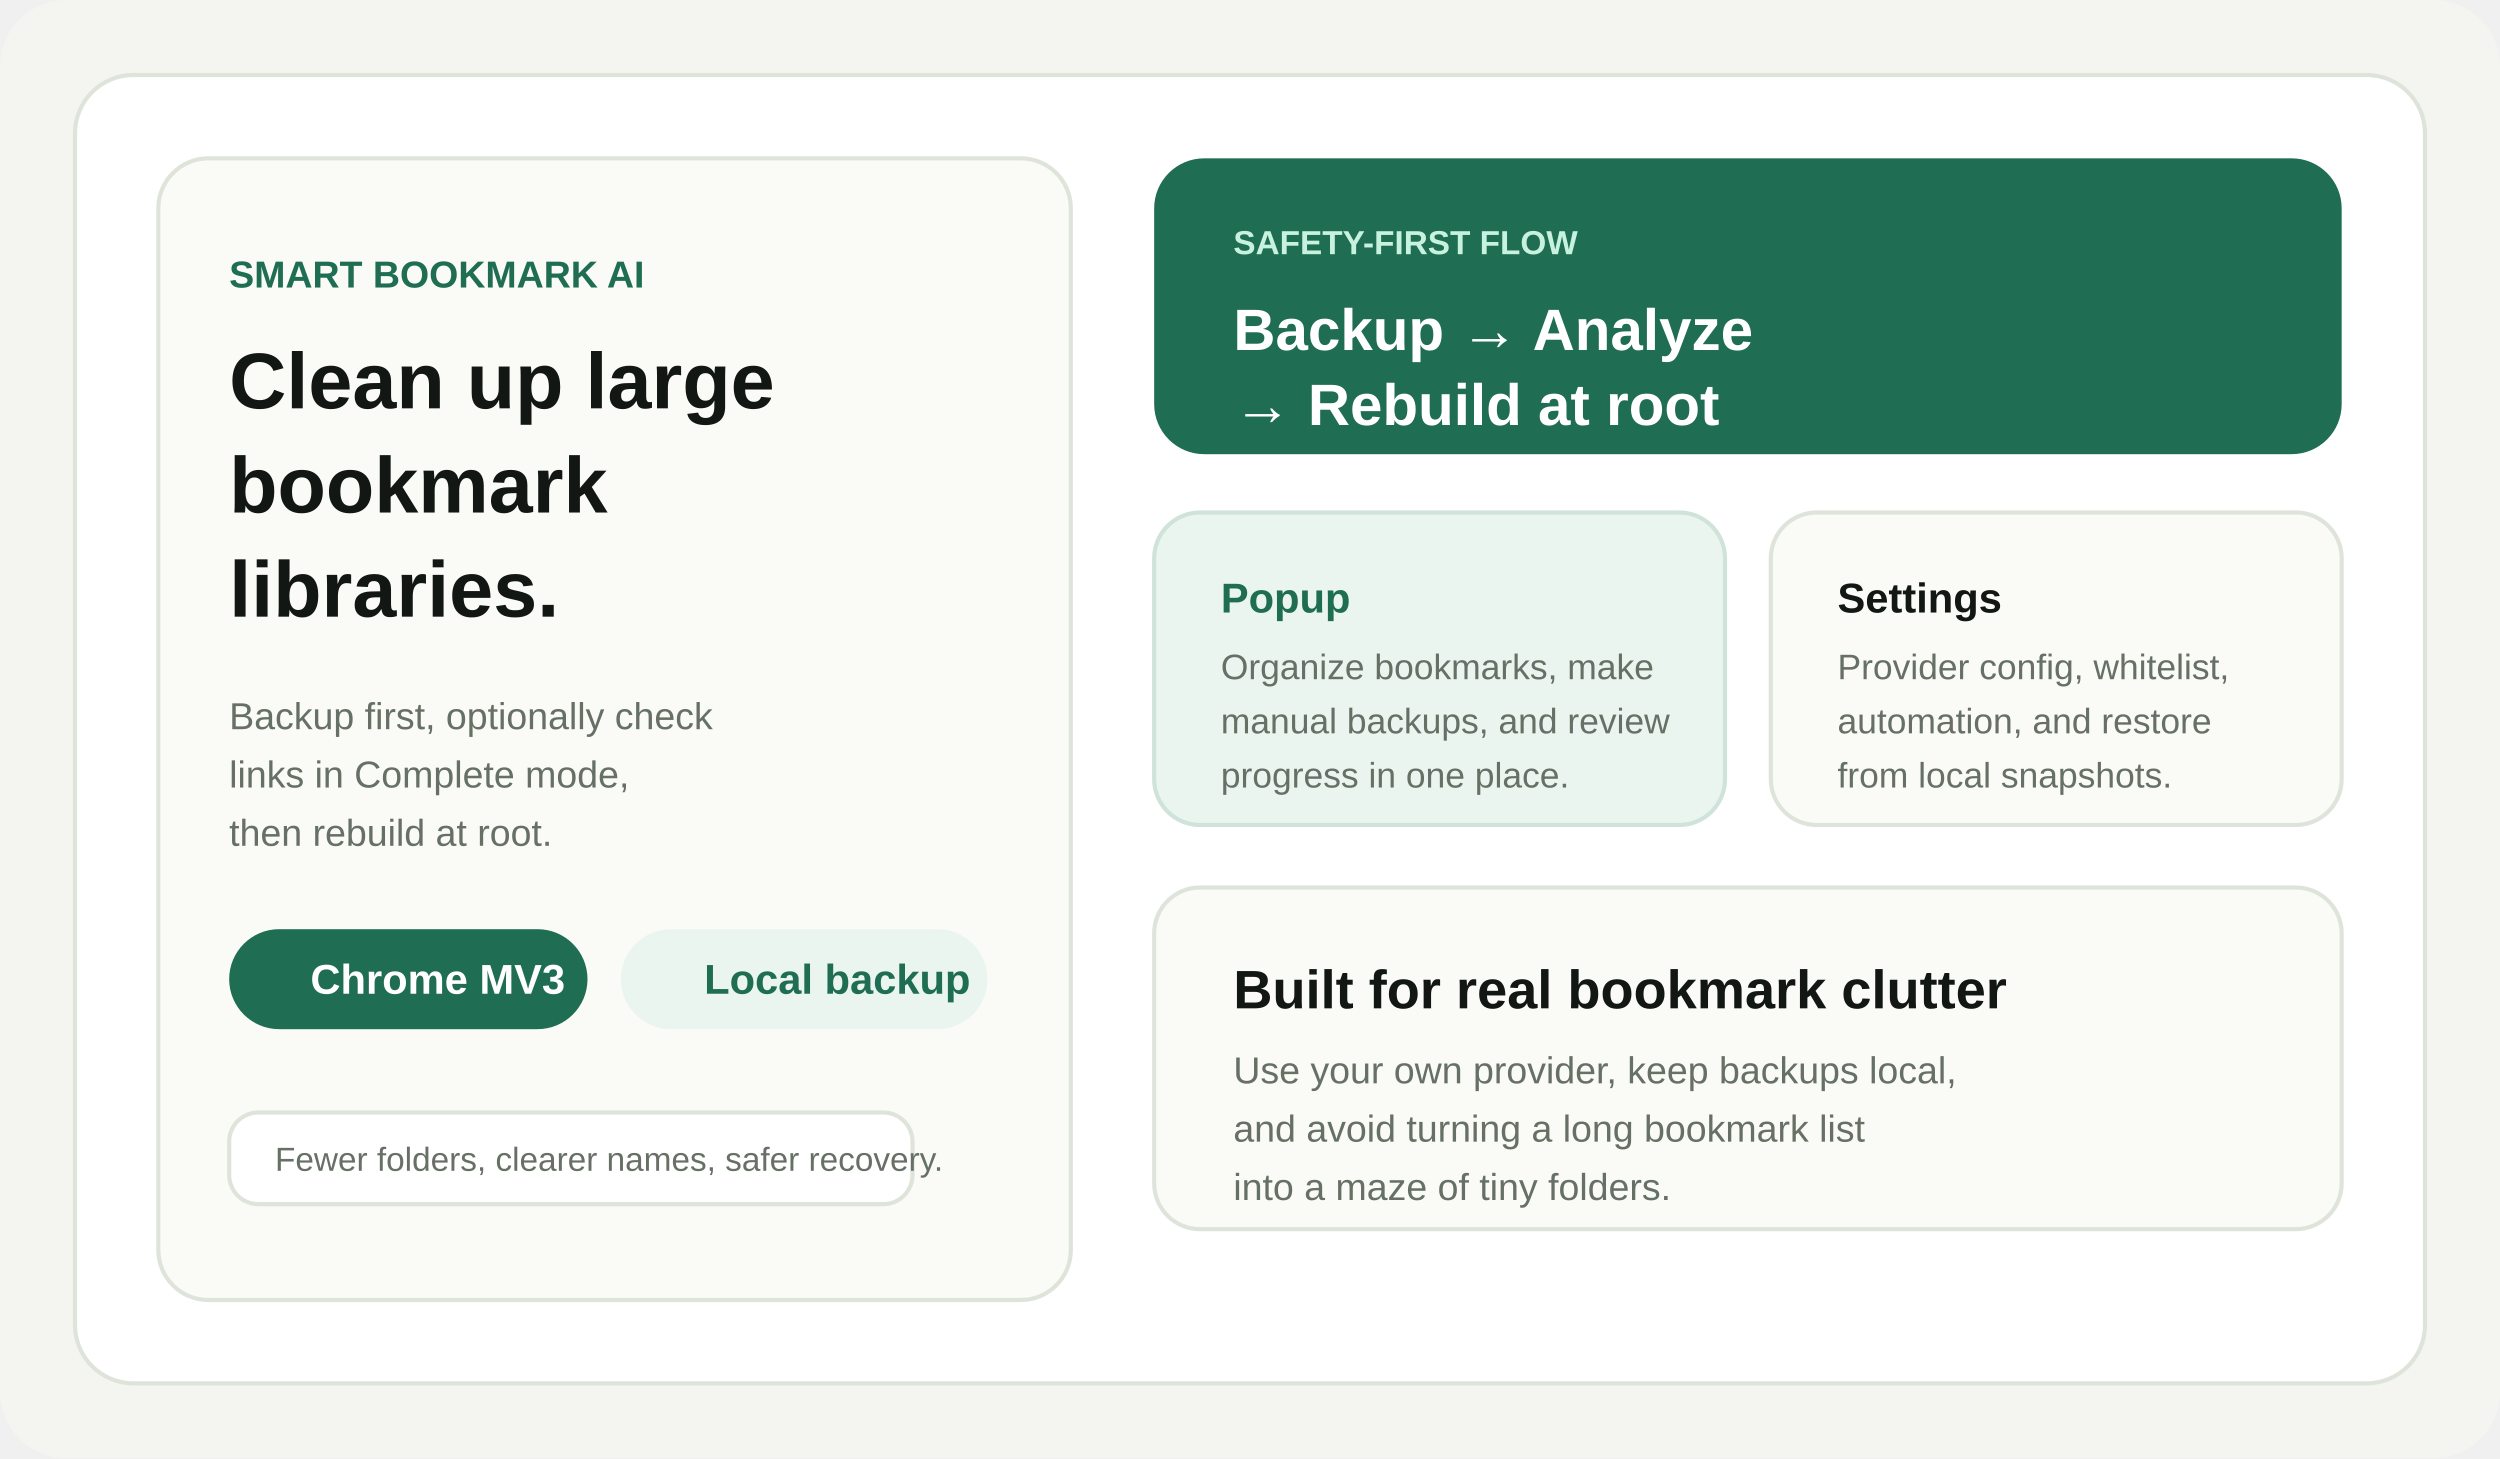
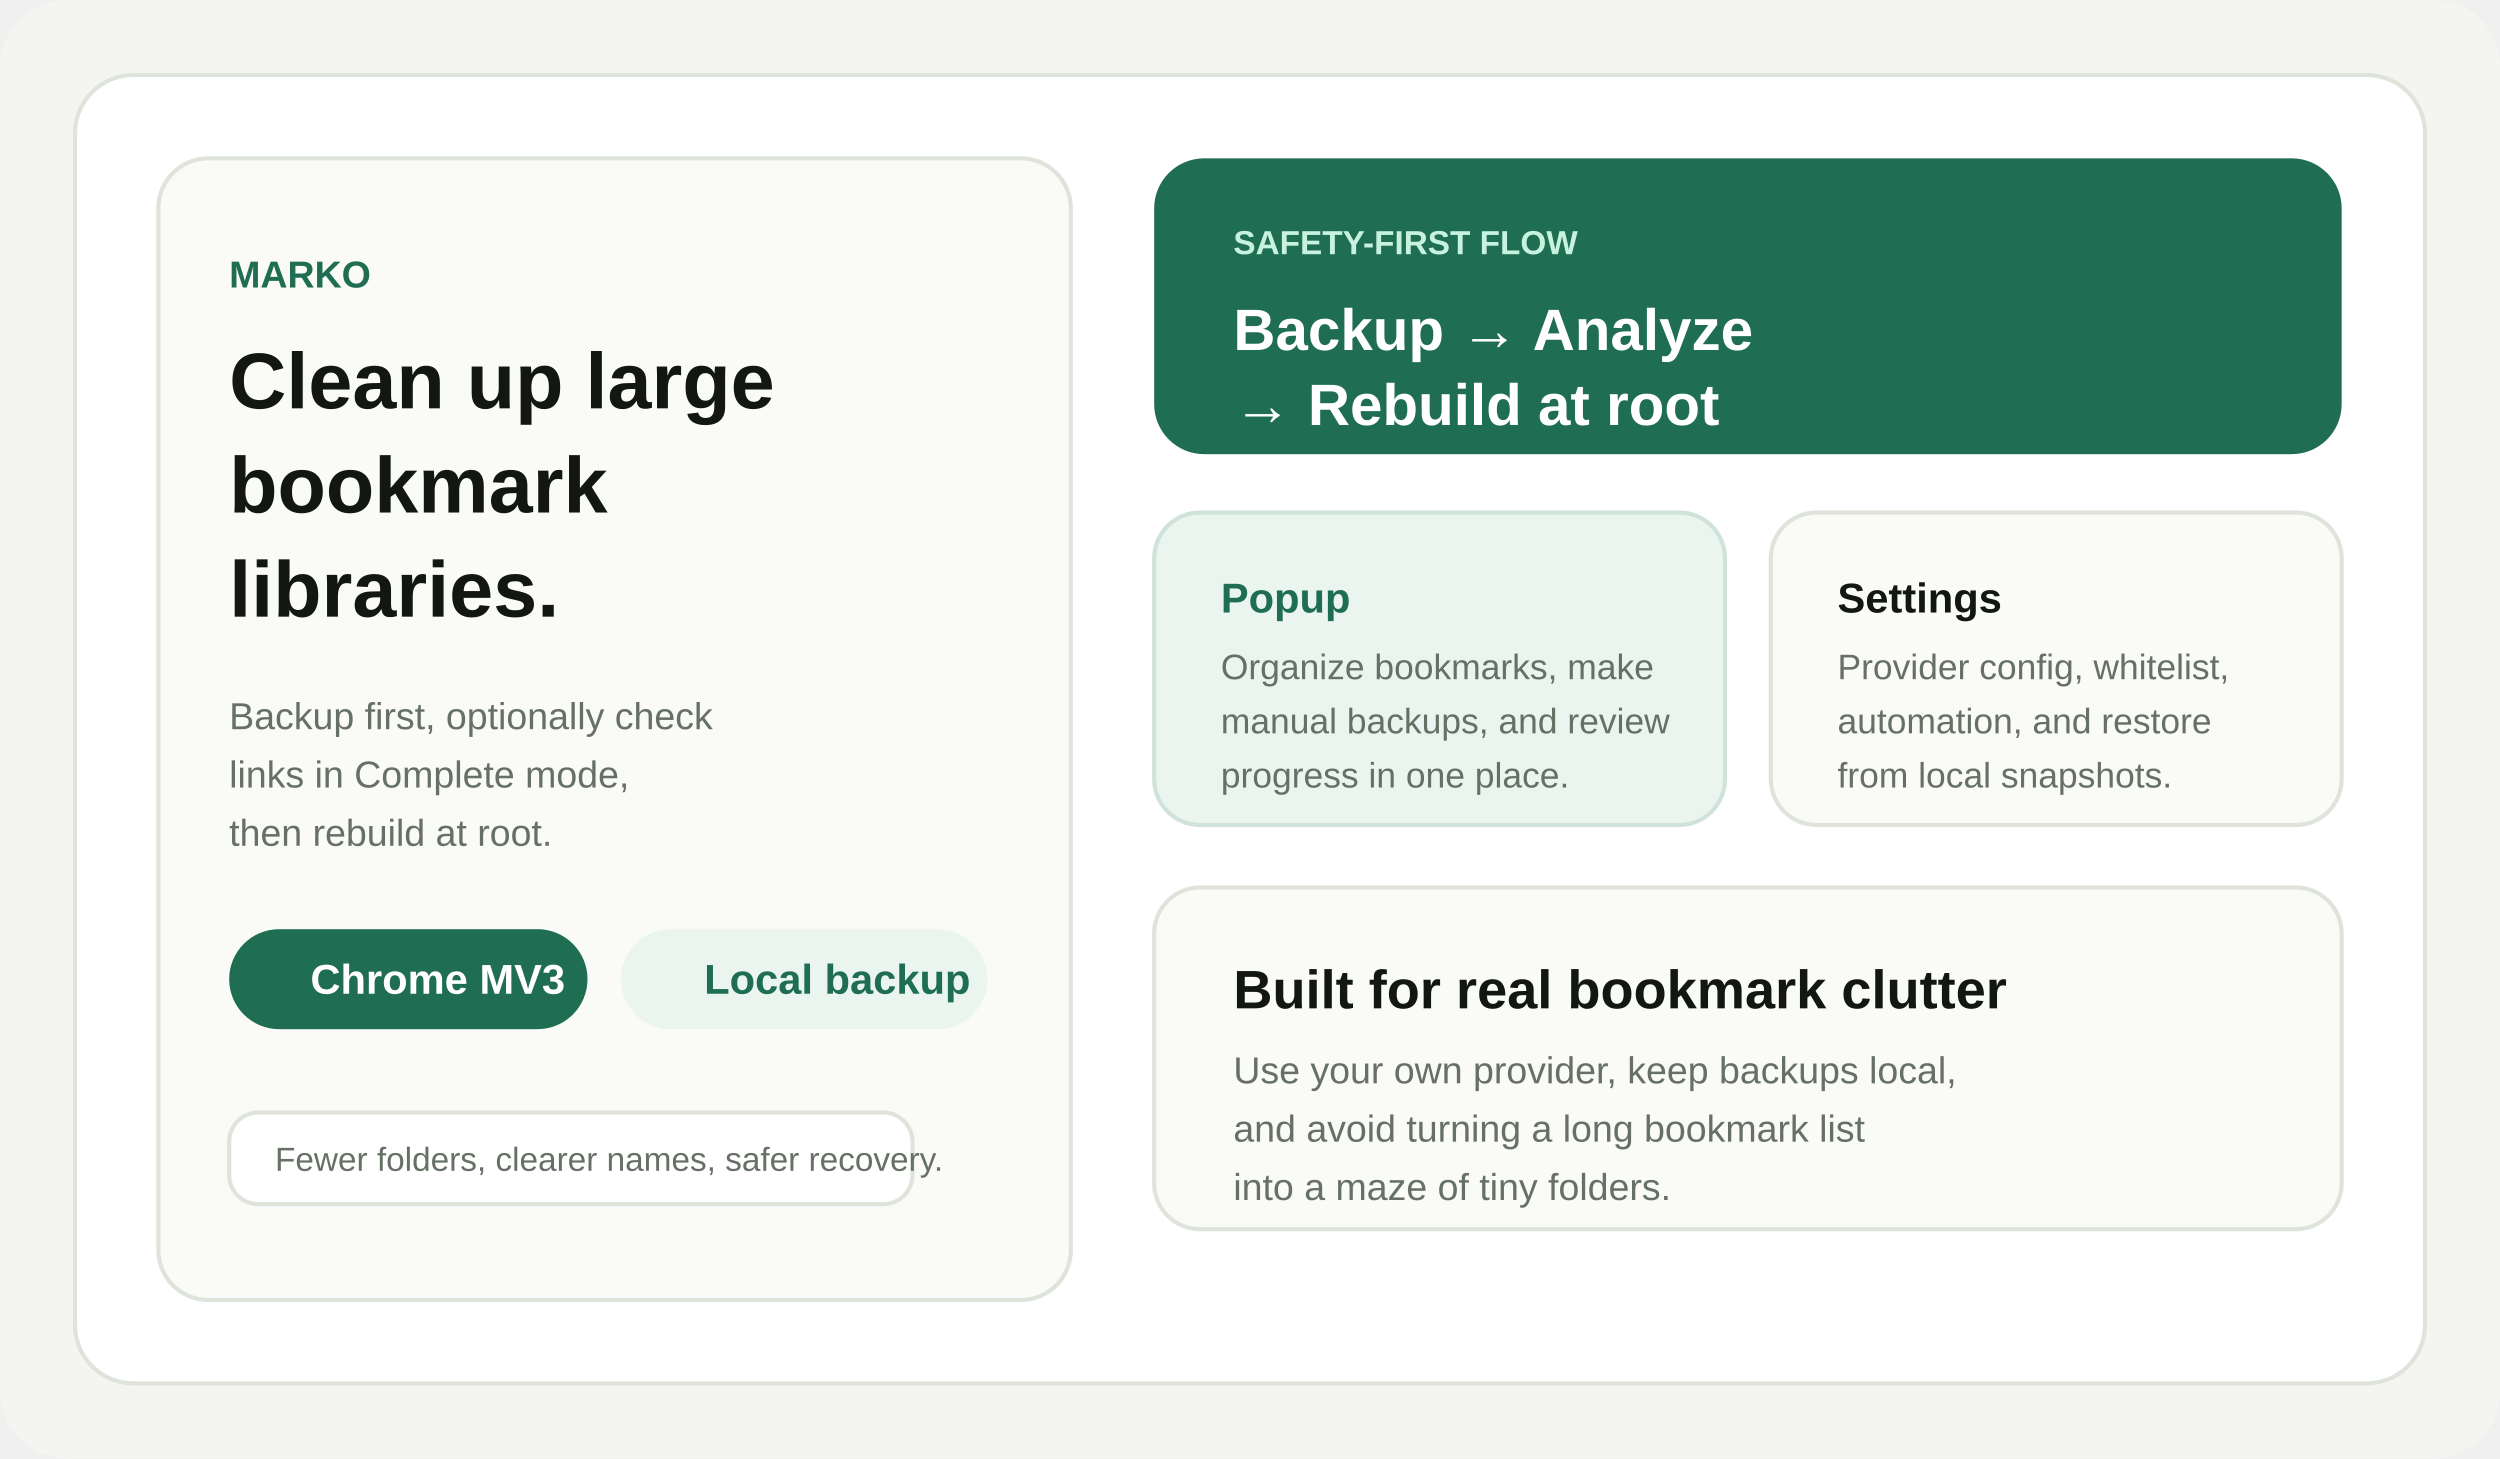
<svg xmlns="http://www.w3.org/2000/svg" width="1200" height="700" viewBox="0 0 1200 700" fill="none">
  <rect width="1200" height="700" rx="32" fill="#F4F5F0" />
  <rect x="36" y="36" width="1128" height="628" rx="28" fill="#FFFFFF" stroke="#DFE4DB" stroke-width="2" />
  <rect x="76" y="76" width="438" height="548" rx="24" fill="#FAFBF7" stroke="#DFE4DB" stroke-width="2" />
-   <text x="110" y="138" fill="#1F6D53" font-family="Arial, sans-serif" font-size="18" font-weight="700">SMART BOOKMARK AI</text>
+   <text x="110" y="138" fill="#1F6D53" font-family="Arial, sans-serif" font-size="18" font-weight="700">MARKO</text>
  <text x="110" y="196" fill="#131713" font-family="Arial, sans-serif" font-size="38" font-weight="700">Clean up large</text>
  <text x="110" y="246" fill="#131713" font-family="Arial, sans-serif" font-size="38" font-weight="700">bookmark</text>
  <text x="110" y="296" fill="#131713" font-family="Arial, sans-serif" font-size="38" font-weight="700">libraries.</text>
  <text x="110" y="350" fill="#667065" font-family="Arial, sans-serif" font-size="18">Backup first, optionally check</text>
  <text x="110" y="378" fill="#667065" font-family="Arial, sans-serif" font-size="18">links in Complete mode,</text>
  <text x="110" y="406" fill="#667065" font-family="Arial, sans-serif" font-size="18">then rebuild at root.</text>
  <rect x="110" y="446" width="172" height="48" rx="24" fill="#1F6D53" />
  <text x="149" y="477" fill="#FFFFFF" font-family="Arial, sans-serif" font-size="20" font-weight="700">Chrome MV3</text>
  <rect x="298" y="446" width="176" height="48" rx="24" fill="#EBF5F0" />
  <text x="338" y="477" fill="#1F6D53" font-family="Arial, sans-serif" font-size="20" font-weight="700">Local backup</text>
  <rect x="110" y="534" width="328" height="44" rx="14" fill="#FFFFFF" stroke="#DFE4DB" stroke-width="2" />
  <text x="132" y="562" fill="#667065" font-family="Arial, sans-serif" font-size="16">Fewer folders, clearer names, safer recovery.</text>
  <rect x="554" y="76" width="570" height="142" rx="24" fill="#1F6D53" />
  <text x="592" y="122" fill="#C7F2DF" font-family="Arial, sans-serif" font-size="16" font-weight="700">SAFETY-FIRST FLOW</text>
  <text x="592" y="168" fill="#FFFFFF" font-family="Arial, sans-serif" font-size="28" font-weight="700">Backup → Analyze</text>
  <text x="592" y="204" fill="#FFFFFF" font-family="Arial, sans-serif" font-size="28" font-weight="700">→ Rebuild at root</text>
  <rect x="554" y="246" width="274" height="150" rx="22" fill="#EBF5F0" stroke="#CFE3DA" stroke-width="2" />
  <text x="586" y="294" fill="#1F6D53" font-family="Arial, sans-serif" font-size="20" font-weight="700">Popup</text>
  <text x="586" y="326" fill="#667065" font-family="Arial, sans-serif" font-size="17">Organize bookmarks, make</text>
  <text x="586" y="352" fill="#667065" font-family="Arial, sans-serif" font-size="17">manual backups, and review</text>
  <text x="586" y="378" fill="#667065" font-family="Arial, sans-serif" font-size="17">progress in one place.</text>
  <rect x="850" y="246" width="274" height="150" rx="22" fill="#FAFBF7" stroke="#DFE4DB" stroke-width="2" />
  <text x="882" y="294" fill="#131713" font-family="Arial, sans-serif" font-size="20" font-weight="700">Settings</text>
  <text x="882" y="326" fill="#667065" font-family="Arial, sans-serif" font-size="17">Provider config, whitelist,</text>
  <text x="882" y="352" fill="#667065" font-family="Arial, sans-serif" font-size="17">automation, and restore</text>
  <text x="882" y="378" fill="#667065" font-family="Arial, sans-serif" font-size="17">from local snapshots.</text>
  <rect x="554" y="426" width="570" height="164" rx="22" fill="#FAFBF7" stroke="#DFE4DB" stroke-width="2" />
  <text x="592" y="484" fill="#131713" font-family="Arial, sans-serif" font-size="26" font-weight="700">Built for real bookmark clutter</text>
  <text x="592" y="520" fill="#667065" font-family="Arial, sans-serif" font-size="18">Use your own provider, keep backups local,</text>
  <text x="592" y="548" fill="#667065" font-family="Arial, sans-serif" font-size="18">and avoid turning a long bookmark list</text>
  <text x="592" y="576" fill="#667065" font-family="Arial, sans-serif" font-size="18">into a maze of tiny folders.</text>
</svg>
